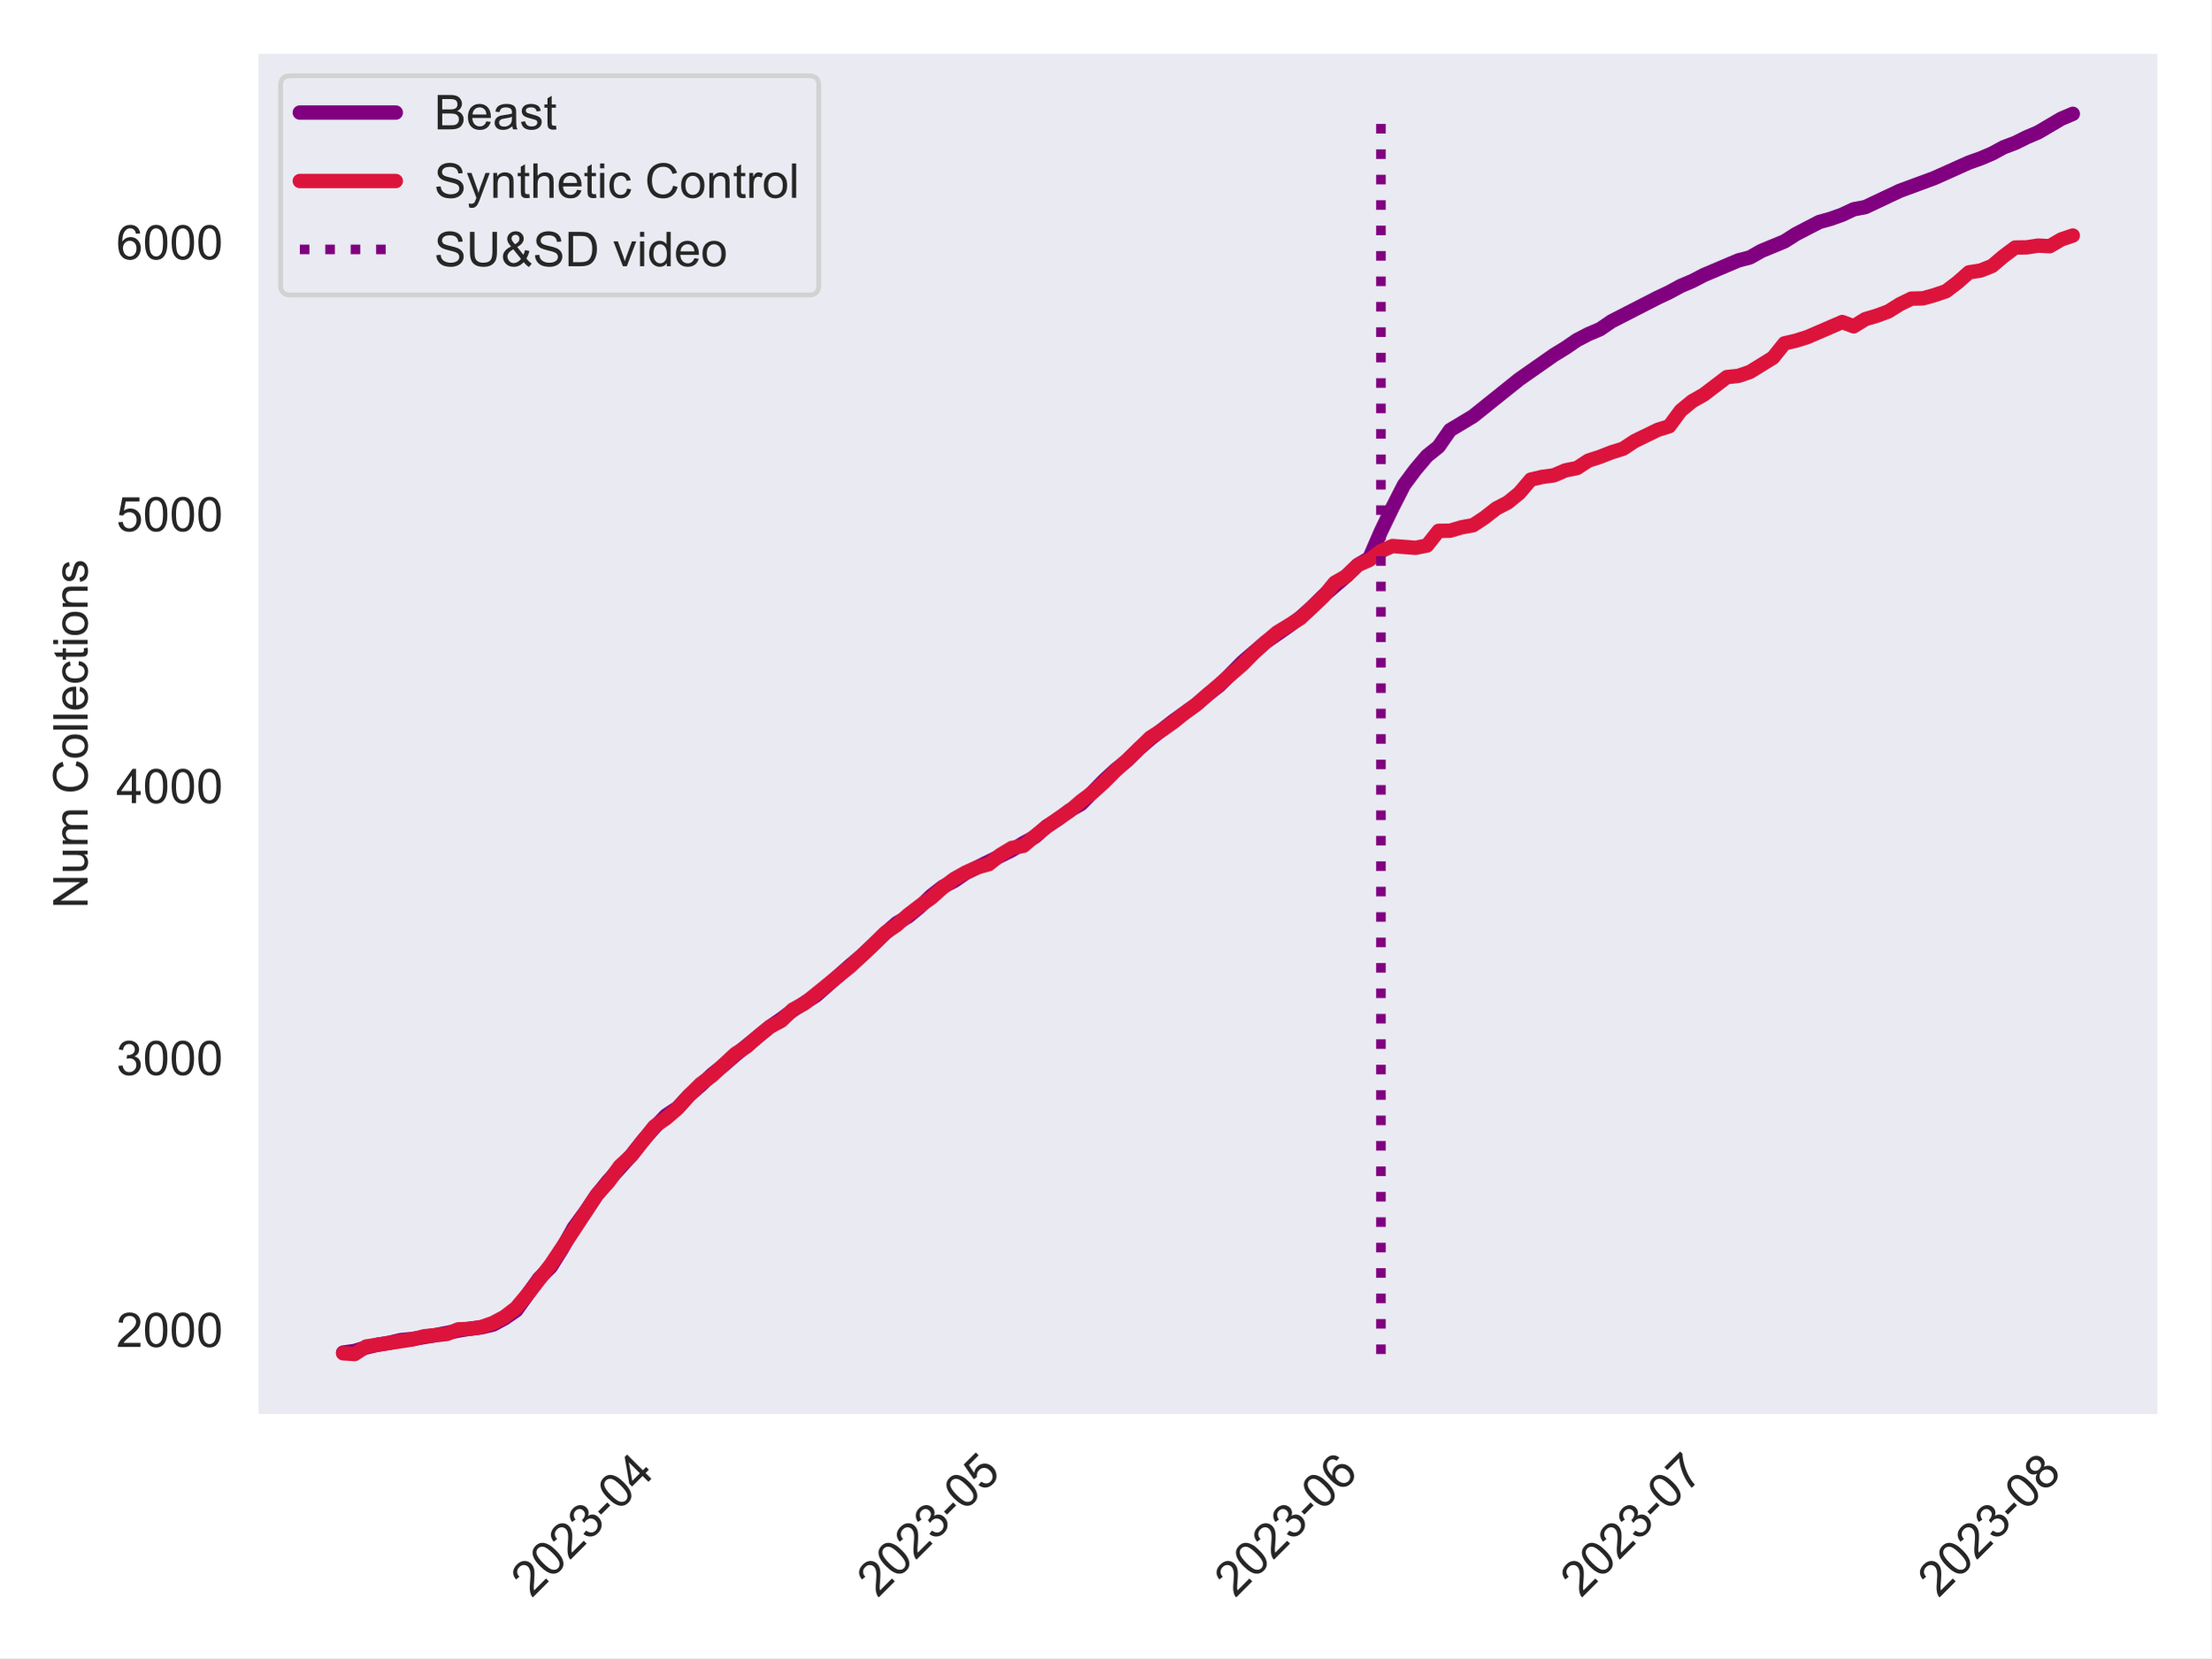
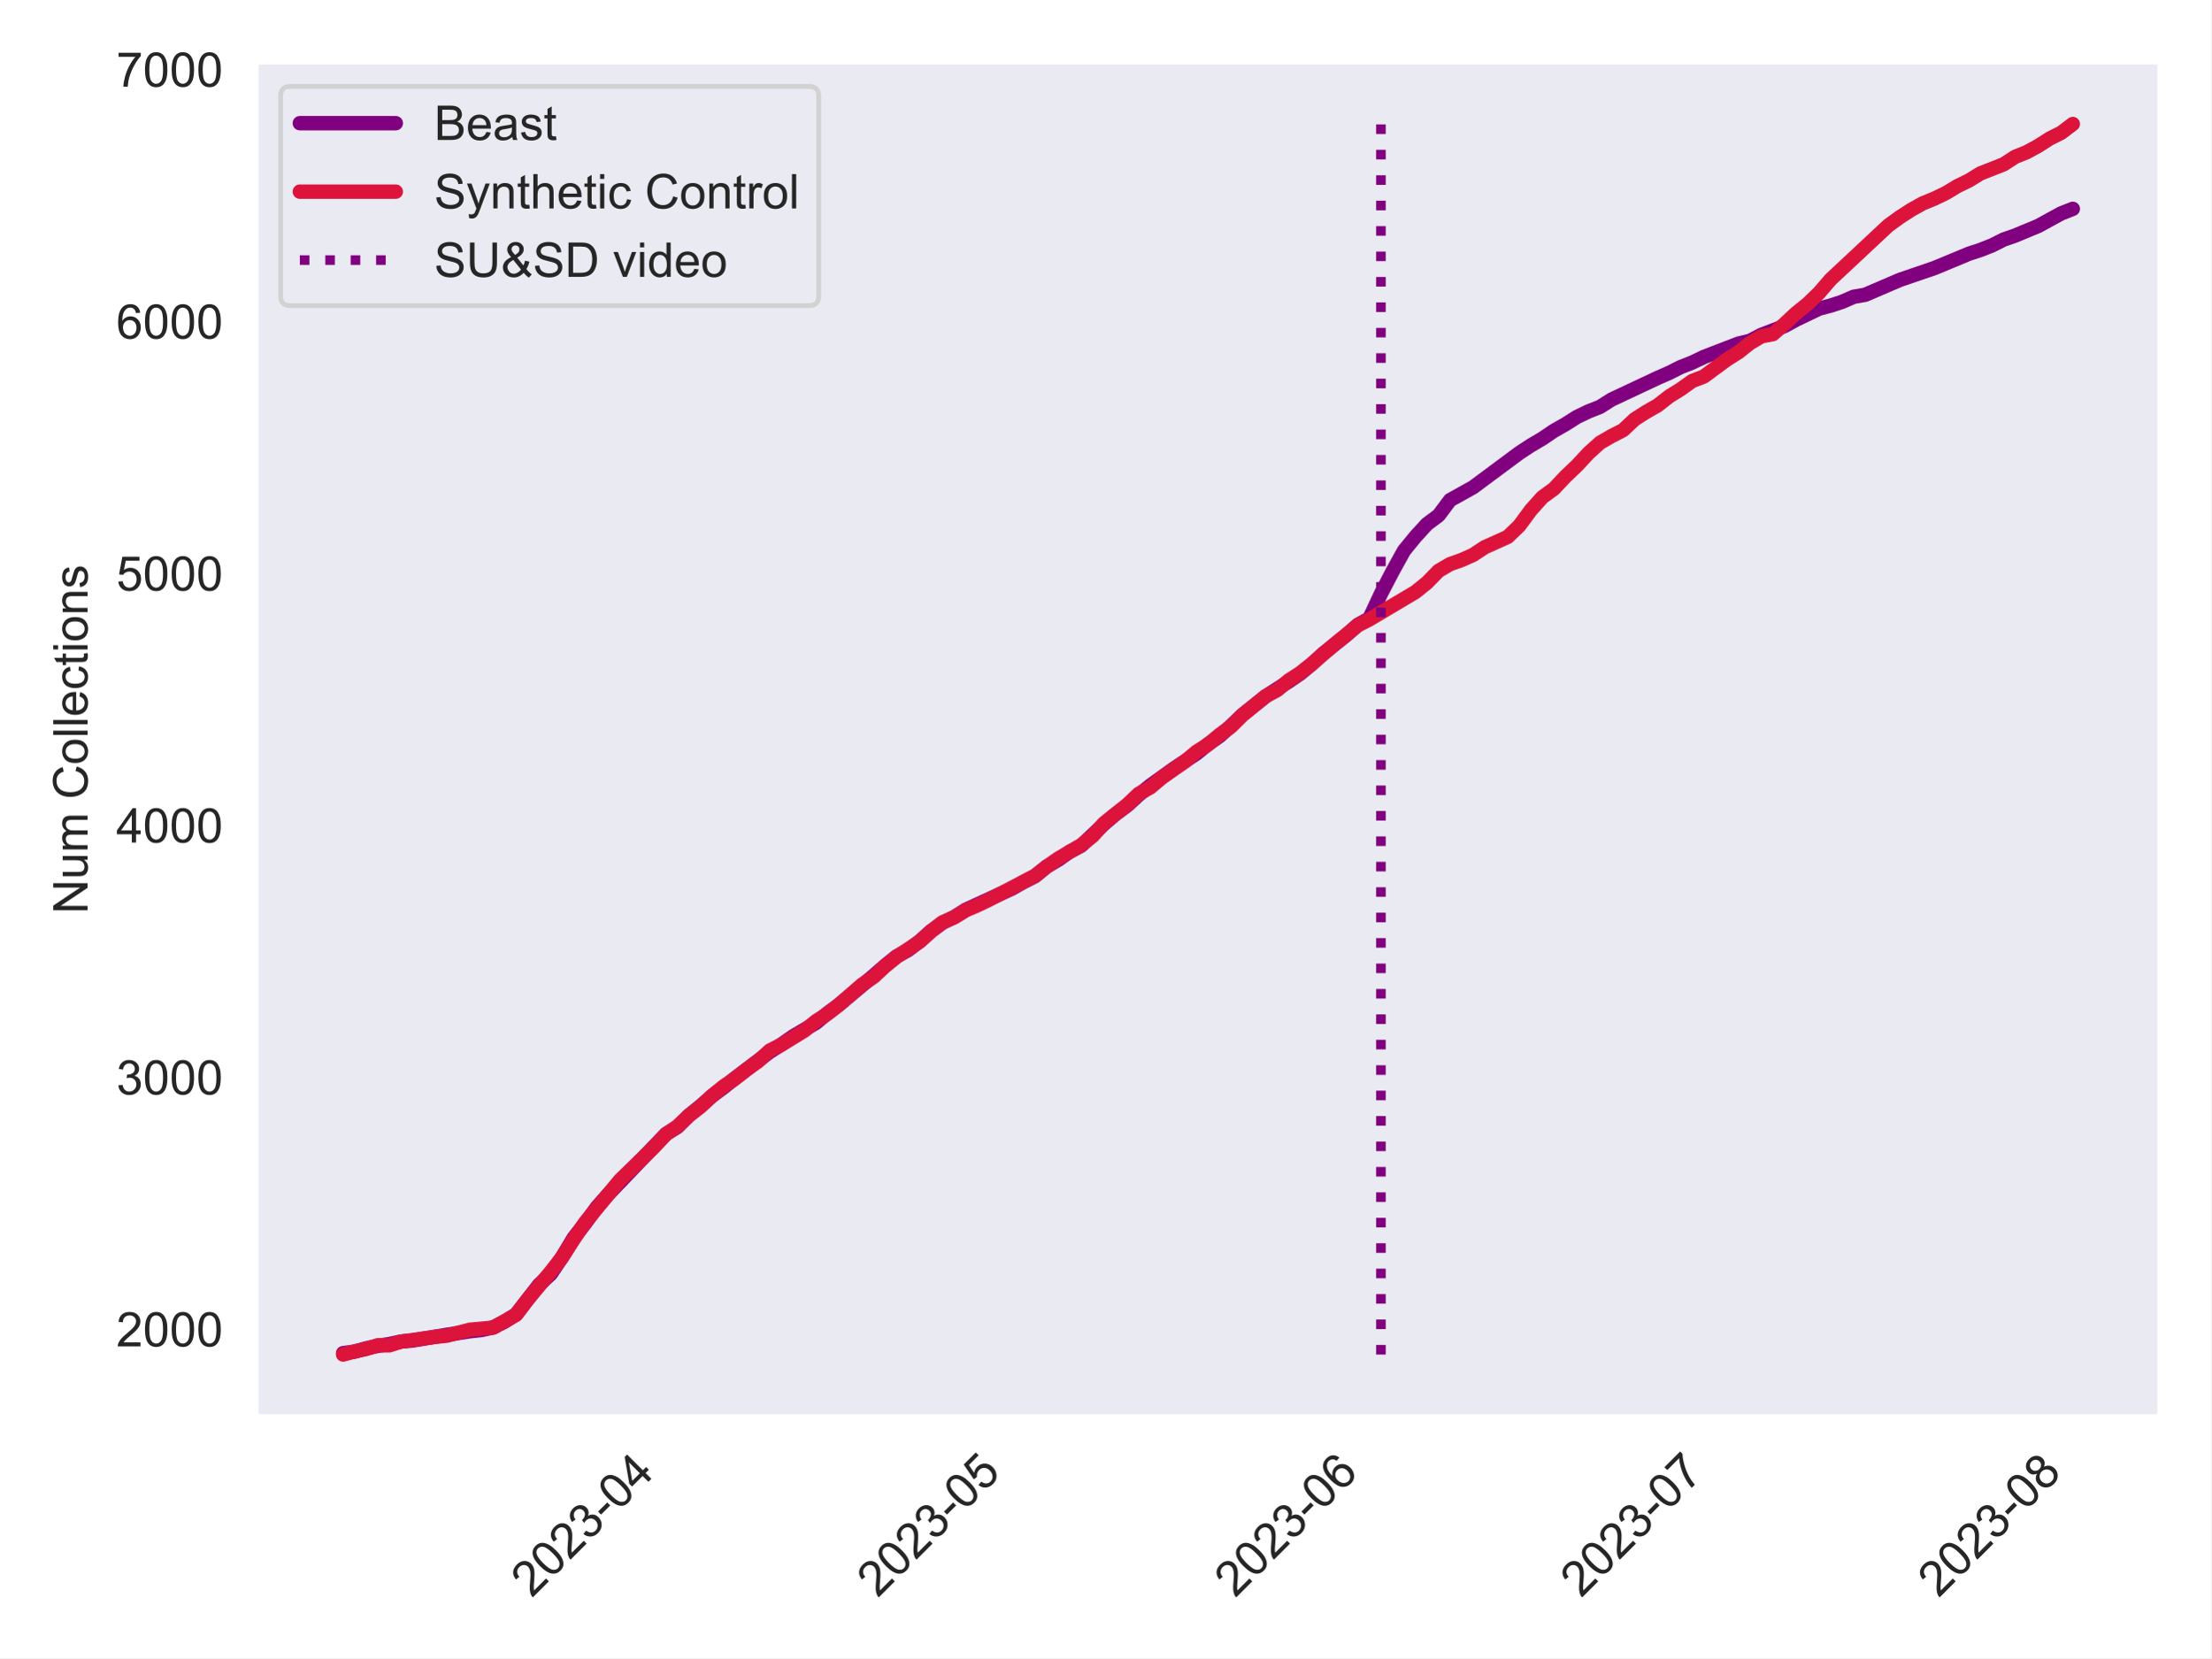
<svg xmlns="http://www.w3.org/2000/svg" xmlns:xlink="http://www.w3.org/1999/xlink" width="460.8pt" height="345.6pt" viewBox="0 0 460.8 345.6" version="1.1">
  <defs>
    <style type="text/css">*{stroke-linejoin: round; stroke-linecap: butt}</style>
  </defs>
  <g id="figure_1">
    <g id="patch_1">
      <path d="M 0 345.6  L 460.8 345.6  L 460.8 0  L 0 0  z " style="fill: #ffffff" />
    </g>
    <g id="axes_1">
      <g id="patch_2">
-         <path d="M 53.48 295.153  L 450 295.153  L 450 10.8  L 53.48 10.8  z " style="fill: #eaeaf2" />
+         <path d="M 53.48 295.153  L 450 295.153  L 450 13.019  L 53.48 13.019  z " style="fill: #eaeaf2" />
      </g>
      <g id="matplotlib.axis_1">
        <g id="xtick_1">
          <g id="text_1">
            <g style="fill: #262626" transform="translate(110.824 333.1617) rotate(-45) scale(0.1 -0.1)">
              <defs>
                <path id="ArialMT-32" d="M 3222 541  L 3222 0  L 194 0  Q 188 203 259 391  Q 375 700 629 1000  Q 884 1300 1366 1694  Q 2113 2306 2375 2664  Q 2638 3022 2638 3341  Q 2638 3675 2398 3904  Q 2159 4134 1775 4134  Q 1369 4134 1125 3890  Q 881 3647 878 3216  L 300 3275  Q 359 3922 746 4261  Q 1134 4600 1788 4600  Q 2447 4600 2831 4234  Q 3216 3869 3216 3328  Q 3216 3053 3103 2787  Q 2991 2522 2730 2228  Q 2469 1934 1863 1422  Q 1356 997 1212 845  Q 1069 694 975 541  L 3222 541  z " transform="scale(0.015625)" />
                <path id="ArialMT-30" d="M 266 2259  Q 266 3072 433 3567  Q 600 4063 929 4331  Q 1259 4600 1759 4600  Q 2128 4600 2406 4451  Q 2684 4303 2865 4023  Q 3047 3744 3150 3342  Q 3253 2941 3253 2259  Q 3253 1453 3087 958  Q 2922 463 2592 192  Q 2263 -78 1759 -78  Q 1097 -78 719 397  Q 266 969 266 2259  z M 844 2259  Q 844 1131 1108 757  Q 1372 384 1759 384  Q 2147 384 2411 759  Q 2675 1134 2675 2259  Q 2675 3391 2411 3762  Q 2147 4134 1753 4134  Q 1366 4134 1134 3806  Q 844 3388 844 2259  z " transform="scale(0.015625)" />
                <path id="ArialMT-33" d="M 269 1209  L 831 1284  Q 928 806 1161 595  Q 1394 384 1728 384  Q 2125 384 2398 659  Q 2672 934 2672 1341  Q 2672 1728 2419 1979  Q 2166 2231 1775 2231  Q 1616 2231 1378 2169  L 1441 2663  Q 1497 2656 1531 2656  Q 1891 2656 2178 2843  Q 2466 3031 2466 3422  Q 2466 3731 2256 3934  Q 2047 4138 1716 4138  Q 1388 4138 1169 3931  Q 950 3725 888 3313  L 325 3413  Q 428 3978 793 4289  Q 1159 4600 1703 4600  Q 2078 4600 2393 4439  Q 2709 4278 2876 4000  Q 3044 3722 3044 3409  Q 3044 3113 2884 2869  Q 2725 2625 2413 2481  Q 2819 2388 3044 2092  Q 3269 1797 3269 1353  Q 3269 753 2831 336  Q 2394 -81 1725 -81  Q 1122 -81 723 278  Q 325 638 269 1209  z " transform="scale(0.015625)" />
                <path id="ArialMT-2d" d="M 203 1375  L 203 1941  L 1931 1941  L 1931 1375  L 203 1375  z " transform="scale(0.015625)" />
                <path id="ArialMT-34" d="M 2069 0  L 2069 1097  L 81 1097  L 81 1613  L 2172 4581  L 2631 4581  L 2631 1613  L 3250 1613  L 3250 1097  L 2631 1097  L 2631 0  L 2069 0  z M 2069 1613  L 2069 3678  L 634 1613  L 2069 1613  z " transform="scale(0.015625)" />
              </defs>
              <use xlink:href="#ArialMT-32" />
              <use xlink:href="#ArialMT-30" x="55.615" />
              <use xlink:href="#ArialMT-32" x="111.23" />
              <use xlink:href="#ArialMT-33" x="166.846" />
              <use xlink:href="#ArialMT-2d" x="222.461" />
              <use xlink:href="#ArialMT-30" x="255.762" />
              <use xlink:href="#ArialMT-34" x="311.377" />
            </g>
          </g>
        </g>
        <g id="xtick_2">
          <g id="text_2">
            <g style="fill: #262626" transform="translate(182.9186 333.1617) rotate(-45) scale(0.1 -0.1)">
              <defs>
                <path id="ArialMT-35" d="M 266 1200  L 856 1250  Q 922 819 1161 601  Q 1400 384 1738 384  Q 2144 384 2425 690  Q 2706 997 2706 1503  Q 2706 1984 2436 2262  Q 2166 2541 1728 2541  Q 1456 2541 1237 2417  Q 1019 2294 894 2097  L 366 2166  L 809 4519  L 3088 4519  L 3088 3981  L 1259 3981  L 1013 2750  Q 1425 3038 1878 3038  Q 2478 3038 2890 2622  Q 3303 2206 3303 1553  Q 3303 931 2941 478  Q 2500 -78 1738 -78  Q 1113 -78 717 272  Q 322 622 266 1200  z " transform="scale(0.015625)" />
              </defs>
              <use xlink:href="#ArialMT-32" />
              <use xlink:href="#ArialMT-30" x="55.615" />
              <use xlink:href="#ArialMT-32" x="111.23" />
              <use xlink:href="#ArialMT-33" x="166.846" />
              <use xlink:href="#ArialMT-2d" x="222.461" />
              <use xlink:href="#ArialMT-30" x="255.762" />
              <use xlink:href="#ArialMT-35" x="311.377" />
            </g>
          </g>
        </g>
        <g id="xtick_3">
          <g id="text_3">
            <g style="fill: #262626" transform="translate(257.4163 333.1617) rotate(-45) scale(0.1 -0.1)">
              <defs>
                <path id="ArialMT-36" d="M 3184 3459  L 2625 3416  Q 2550 3747 2413 3897  Q 2184 4138 1850 4138  Q 1581 4138 1378 3988  Q 1113 3794 959 3422  Q 806 3050 800 2363  Q 1003 2672 1297 2822  Q 1591 2972 1913 2972  Q 2475 2972 2870 2558  Q 3266 2144 3266 1488  Q 3266 1056 3080 686  Q 2894 316 2569 119  Q 2244 -78 1831 -78  Q 1128 -78 684 439  Q 241 956 241 2144  Q 241 3472 731 4075  Q 1159 4600 1884 4600  Q 2425 4600 2770 4297  Q 3116 3994 3184 3459  z M 888 1484  Q 888 1194 1011 928  Q 1134 663 1356 523  Q 1578 384 1822 384  Q 2178 384 2434 671  Q 2691 959 2691 1453  Q 2691 1928 2437 2201  Q 2184 2475 1800 2475  Q 1419 2475 1153 2201  Q 888 1928 888 1484  z " transform="scale(0.015625)" />
              </defs>
              <use xlink:href="#ArialMT-32" />
              <use xlink:href="#ArialMT-30" x="55.615" />
              <use xlink:href="#ArialMT-32" x="111.23" />
              <use xlink:href="#ArialMT-33" x="166.846" />
              <use xlink:href="#ArialMT-2d" x="222.461" />
              <use xlink:href="#ArialMT-30" x="255.762" />
              <use xlink:href="#ArialMT-36" x="311.377" />
            </g>
          </g>
        </g>
        <g id="xtick_4">
          <g id="text_4">
            <g style="fill: #262626" transform="translate(329.5108 333.1617) rotate(-45) scale(0.1 -0.1)">
              <defs>
                <path id="ArialMT-37" d="M 303 3981  L 303 4522  L 3269 4522  L 3269 4084  Q 2831 3619 2401 2847  Q 1972 2075 1738 1259  Q 1569 684 1522 0  L 944 0  Q 953 541 1156 1306  Q 1359 2072 1739 2783  Q 2119 3494 2547 3981  L 303 3981  z " transform="scale(0.015625)" />
              </defs>
              <use xlink:href="#ArialMT-32" />
              <use xlink:href="#ArialMT-30" x="55.615" />
              <use xlink:href="#ArialMT-32" x="111.23" />
              <use xlink:href="#ArialMT-33" x="166.846" />
              <use xlink:href="#ArialMT-2d" x="222.461" />
              <use xlink:href="#ArialMT-30" x="255.762" />
              <use xlink:href="#ArialMT-37" x="311.377" />
            </g>
          </g>
        </g>
        <g id="xtick_5">
          <g id="text_5">
            <g style="fill: #262626" transform="translate(404.0085 333.1617) rotate(-45) scale(0.1 -0.1)">
              <defs>
                <path id="ArialMT-38" d="M 1131 2484  Q 781 2613 612 2850  Q 444 3088 444 3419  Q 444 3919 803 4259  Q 1163 4600 1759 4600  Q 2359 4600 2725 4251  Q 3091 3903 3091 3403  Q 3091 3084 2923 2848  Q 2756 2613 2416 2484  Q 2838 2347 3058 2040  Q 3278 1734 3278 1309  Q 3278 722 2862 322  Q 2447 -78 1769 -78  Q 1091 -78 675 323  Q 259 725 259 1325  Q 259 1772 486 2073  Q 713 2375 1131 2484  z M 1019 3438  Q 1019 3113 1228 2906  Q 1438 2700 1772 2700  Q 2097 2700 2305 2904  Q 2513 3109 2513 3406  Q 2513 3716 2298 3927  Q 2084 4138 1766 4138  Q 1444 4138 1231 3931  Q 1019 3725 1019 3438  z M 838 1322  Q 838 1081 952 856  Q 1066 631 1291 507  Q 1516 384 1775 384  Q 2178 384 2440 643  Q 2703 903 2703 1303  Q 2703 1709 2433 1975  Q 2163 2241 1756 2241  Q 1359 2241 1098 1978  Q 838 1716 838 1322  z " transform="scale(0.015625)" />
              </defs>
              <use xlink:href="#ArialMT-32" />
              <use xlink:href="#ArialMT-30" x="55.615" />
              <use xlink:href="#ArialMT-32" x="111.23" />
              <use xlink:href="#ArialMT-33" x="166.846" />
              <use xlink:href="#ArialMT-2d" x="222.461" />
              <use xlink:href="#ArialMT-30" x="255.762" />
              <use xlink:href="#ArialMT-38" x="311.377" />
            </g>
          </g>
        </g>
      </g>
      <g id="matplotlib.axis_2">
        <g id="ytick_1">
          <g id="text_6">
-             <g style="fill: #262626" transform="translate(24.23625 280.7458) scale(0.1 -0.1)">
+             <g style="fill: #262626" transform="translate(24.23625 280.6348) scale(0.1 -0.1)">
              <use xlink:href="#ArialMT-32" />
              <use xlink:href="#ArialMT-30" x="55.615" />
              <use xlink:href="#ArialMT-30" x="111.23" />
              <use xlink:href="#ArialMT-30" x="166.846" />
            </g>
          </g>
        </g>
        <g id="ytick_2">
          <g id="text_7">
-             <g style="fill: #262626" transform="translate(24.23625 224.0728) scale(0.1 -0.1)">
+             <g style="fill: #262626" transform="translate(24.23625 228.1202) scale(0.1 -0.1)">
              <use xlink:href="#ArialMT-33" />
              <use xlink:href="#ArialMT-30" x="55.615" />
              <use xlink:href="#ArialMT-30" x="111.23" />
              <use xlink:href="#ArialMT-30" x="166.846" />
            </g>
          </g>
        </g>
        <g id="ytick_3">
          <g id="text_8">
-             <g style="fill: #262626" transform="translate(24.23625 167.3997) scale(0.1 -0.1)">
+             <g style="fill: #262626" transform="translate(24.23625 175.6057) scale(0.1 -0.1)">
              <use xlink:href="#ArialMT-34" />
              <use xlink:href="#ArialMT-30" x="55.615" />
              <use xlink:href="#ArialMT-30" x="111.23" />
              <use xlink:href="#ArialMT-30" x="166.846" />
            </g>
          </g>
        </g>
        <g id="ytick_4">
          <g id="text_9">
-             <g style="fill: #262626" transform="translate(24.23625 110.7267) scale(0.1 -0.1)">
+             <g style="fill: #262626" transform="translate(24.23625 123.0911) scale(0.1 -0.1)">
              <use xlink:href="#ArialMT-35" />
              <use xlink:href="#ArialMT-30" x="55.615" />
              <use xlink:href="#ArialMT-30" x="111.23" />
              <use xlink:href="#ArialMT-30" x="166.846" />
            </g>
          </g>
        </g>
        <g id="ytick_5">
          <g id="text_10">
-             <g style="fill: #262626" transform="translate(24.23625 54.0537) scale(0.1 -0.1)">
+             <g style="fill: #262626" transform="translate(24.23625 70.57661) scale(0.1 -0.1)">
              <use xlink:href="#ArialMT-36" />
              <use xlink:href="#ArialMT-30" x="55.615" />
              <use xlink:href="#ArialMT-30" x="111.23" />
              <use xlink:href="#ArialMT-30" x="166.846" />
            </g>
          </g>
        </g>
-         <g id="text_11">
-           <g style="fill: #262626" transform="translate(18.24875 189.3764) rotate(-90) scale(0.1 -0.1)">
+         <g id="ytick_6">
+           <g id="text_11">
+             <g style="fill: #262626" transform="translate(24.23625 18.06208) scale(0.1 -0.1)">
+               <use xlink:href="#ArialMT-37" />
+               <use xlink:href="#ArialMT-30" x="55.615" />
+               <use xlink:href="#ArialMT-30" x="111.23" />
+               <use xlink:href="#ArialMT-30" x="166.846" />
+             </g>
+           </g>
+         </g>
+         <g id="text_12">
+           <g style="fill: #262626" transform="translate(18.24875 190.4858) rotate(-90) scale(0.1 -0.1)">
            <defs>
              <path id="ArialMT-4e" d="M 488 0  L 488 4581  L 1109 4581  L 3516 984  L 3516 4581  L 4097 4581  L 4097 0  L 3475 0  L 1069 3600  L 1069 0  L 488 0  z " transform="scale(0.015625)" />
              <path id="ArialMT-75" d="M 2597 0  L 2597 488  Q 2209 -75 1544 -75  Q 1250 -75 995 37  Q 741 150 617 320  Q 494 491 444 738  Q 409 903 409 1263  L 409 3319  L 972 3319  L 972 1478  Q 972 1038 1006 884  Q 1059 663 1231 536  Q 1403 409 1656 409  Q 1909 409 2131 539  Q 2353 669 2445 892  Q 2538 1116 2538 1541  L 2538 3319  L 3100 3319  L 3100 0  L 2597 0  z " transform="scale(0.015625)" />
              <path id="ArialMT-6d" d="M 422 0  L 422 3319  L 925 3319  L 925 2853  Q 1081 3097 1340 3245  Q 1600 3394 1931 3394  Q 2300 3394 2536 3241  Q 2772 3088 2869 2813  Q 3263 3394 3894 3394  Q 4388 3394 4653 3120  Q 4919 2847 4919 2278  L 4919 0  L 4359 0  L 4359 2091  Q 4359 2428 4304 2576  Q 4250 2725 4106 2815  Q 3963 2906 3769 2906  Q 3419 2906 3187 2673  Q 2956 2441 2956 1928  L 2956 0  L 2394 0  L 2394 2156  Q 2394 2531 2256 2718  Q 2119 2906 1806 2906  Q 1569 2906 1367 2781  Q 1166 2656 1075 2415  Q 984 2175 984 1722  L 984 0  L 422 0  z " transform="scale(0.015625)" />
              <path id="ArialMT-20" transform="scale(0.015625)" />
              <path id="ArialMT-43" d="M 3763 1606  L 4369 1453  Q 4178 706 3683 314  Q 3188 -78 2472 -78  Q 1731 -78 1267 223  Q 803 525 561 1097  Q 319 1669 319 2325  Q 319 3041 592 3573  Q 866 4106 1370 4382  Q 1875 4659 2481 4659  Q 3169 4659 3637 4309  Q 4106 3959 4291 3325  L 3694 3184  Q 3534 3684 3231 3912  Q 2928 4141 2469 4141  Q 1941 4141 1586 3887  Q 1231 3634 1087 3207  Q 944 2781 944 2328  Q 944 1744 1114 1308  Q 1284 872 1643 656  Q 2003 441 2422 441  Q 2931 441 3284 734  Q 3638 1028 3763 1606  z " transform="scale(0.015625)" />
              <path id="ArialMT-6f" d="M 213 1659  Q 213 2581 725 3025  Q 1153 3394 1769 3394  Q 2453 3394 2887 2945  Q 3322 2497 3322 1706  Q 3322 1066 3130 698  Q 2938 331 2570 128  Q 2203 -75 1769 -75  Q 1072 -75 642 372  Q 213 819 213 1659  z M 791 1659  Q 791 1022 1069 705  Q 1347 388 1769 388  Q 2188 388 2466 706  Q 2744 1025 2744 1678  Q 2744 2294 2464 2611  Q 2184 2928 1769 2928  Q 1347 2928 1069 2612  Q 791 2297 791 1659  z " transform="scale(0.015625)" />
              <path id="ArialMT-6c" d="M 409 0  L 409 4581  L 972 4581  L 972 0  L 409 0  z " transform="scale(0.015625)" />
              <path id="ArialMT-65" d="M 2694 1069  L 3275 997  Q 3138 488 2766 206  Q 2394 -75 1816 -75  Q 1088 -75 661 373  Q 234 822 234 1631  Q 234 2469 665 2931  Q 1097 3394 1784 3394  Q 2450 3394 2872 2941  Q 3294 2488 3294 1666  Q 3294 1616 3291 1516  L 816 1516  Q 847 969 1125 678  Q 1403 388 1819 388  Q 2128 388 2347 550  Q 2566 713 2694 1069  z M 847 1978  L 2700 1978  Q 2663 2397 2488 2606  Q 2219 2931 1791 2931  Q 1403 2931 1139 2672  Q 875 2413 847 1978  z " transform="scale(0.015625)" />
              <path id="ArialMT-63" d="M 2588 1216  L 3141 1144  Q 3050 572 2676 248  Q 2303 -75 1759 -75  Q 1078 -75 664 370  Q 250 816 250 1647  Q 250 2184 428 2587  Q 606 2991 970 3192  Q 1334 3394 1763 3394  Q 2303 3394 2647 3120  Q 2991 2847 3088 2344  L 2541 2259  Q 2463 2594 2264 2762  Q 2066 2931 1784 2931  Q 1359 2931 1093 2626  Q 828 2322 828 1663  Q 828 994 1084 691  Q 1341 388 1753 388  Q 2084 388 2306 591  Q 2528 794 2588 1216  z " transform="scale(0.015625)" />
              <path id="ArialMT-74" d="M 1650 503  L 1731 6  Q 1494 -44 1306 -44  Q 1000 -44 831 53  Q 663 150 594 308  Q 525 466 525 972  L 525 2881  L 113 2881  L 113 3319  L 525 3319  L 525 4141  L 1084 4478  L 1084 3319  L 1650 3319  L 1650 2881  L 1084 2881  L 1084 941  Q 1084 700 1114 631  Q 1144 563 1211 522  Q 1278 481 1403 481  Q 1497 481 1650 503  z " transform="scale(0.015625)" />
              <path id="ArialMT-69" d="M 425 3934  L 425 4581  L 988 4581  L 988 3934  L 425 3934  z M 425 0  L 425 3319  L 988 3319  L 988 0  L 425 0  z " transform="scale(0.015625)" />
              <path id="ArialMT-6e" d="M 422 0  L 422 3319  L 928 3319  L 928 2847  Q 1294 3394 1984 3394  Q 2284 3394 2536 3286  Q 2788 3178 2913 3003  Q 3038 2828 3088 2588  Q 3119 2431 3119 2041  L 3119 0  L 2556 0  L 2556 2019  Q 2556 2363 2490 2533  Q 2425 2703 2258 2804  Q 2091 2906 1866 2906  Q 1506 2906 1245 2678  Q 984 2450 984 1813  L 984 0  L 422 0  z " transform="scale(0.015625)" />
              <path id="ArialMT-73" d="M 197 991  L 753 1078  Q 800 744 1014 566  Q 1228 388 1613 388  Q 2000 388 2187 545  Q 2375 703 2375 916  Q 2375 1106 2209 1216  Q 2094 1291 1634 1406  Q 1016 1563 777 1677  Q 538 1791 414 1992  Q 291 2194 291 2438  Q 291 2659 392 2848  Q 494 3038 669 3163  Q 800 3259 1026 3326  Q 1253 3394 1513 3394  Q 1903 3394 2198 3281  Q 2494 3169 2634 2976  Q 2775 2784 2828 2463  L 2278 2388  Q 2241 2644 2061 2787  Q 1881 2931 1553 2931  Q 1166 2931 1000 2803  Q 834 2675 834 2503  Q 834 2394 903 2306  Q 972 2216 1119 2156  Q 1203 2125 1616 2013  Q 2213 1853 2448 1751  Q 2684 1650 2818 1456  Q 2953 1263 2953 975  Q 2953 694 2789 445  Q 2625 197 2315 61  Q 2006 -75 1616 -75  Q 969 -75 630 194  Q 291 463 197 991  z " transform="scale(0.015625)" />
            </defs>
            <use xlink:href="#ArialMT-4e" />
            <use xlink:href="#ArialMT-75" x="72.217" />
            <use xlink:href="#ArialMT-6d" x="127.832" />
            <use xlink:href="#ArialMT-20" x="211.133" />
            <use xlink:href="#ArialMT-43" x="238.916" />
            <use xlink:href="#ArialMT-6f" x="311.133" />
            <use xlink:href="#ArialMT-6c" x="366.748" />
            <use xlink:href="#ArialMT-6c" x="388.965" />
            <use xlink:href="#ArialMT-65" x="411.182" />
            <use xlink:href="#ArialMT-63" x="466.797" />
            <use xlink:href="#ArialMT-74" x="516.797" />
            <use xlink:href="#ArialMT-69" x="544.58" />
            <use xlink:href="#ArialMT-6f" x="566.797" />
            <use xlink:href="#ArialMT-6e" x="622.412" />
            <use xlink:href="#ArialMT-73" x="678.027" />
          </g>
        </g>
      </g>
      <g id="PolyCollection_1" />
      <g id="PolyCollection_2" />
      <g id="line2d_1">
-         <path d="M 71.504 281.927  L 73.907 281.587  L 76.31 280.851  L 78.713 280.284  L 81.116 279.887  L 83.519 279.32  L 85.923 279.094  L 90.729 278.3  L 95.535 277.337  L 97.938 276.94  L 100.341 276.657  L 102.745 276.09  L 105.148 274.787  L 107.551 273.143  L 112.357 266.456  L 114.76 264.075  L 117.164 260.222  L 119.567 255.915  L 121.97 252.627  L 124.373 249.057  L 126.776 246.11  L 131.582 240.783  L 133.986 237.722  L 136.389 235.002  L 138.792 232.509  L 141.195 230.922  L 143.598 228.315  L 146.001 226.218  L 148.404 223.951  L 150.808 222.024  L 153.211 219.927  L 160.42 214.033  L 162.823 212.39  L 165.227 210.576  L 170.033 207.516  L 177.242 201.168  L 179.645 199.128  L 184.452 194.538  L 186.855 192.441  L 189.258 191.024  L 191.661 189.04  L 194.064 186.717  L 196.468 184.847  L 198.871 183.6  L 201.274 181.956  L 210.886 177.196  L 213.29 175.722  L 215.693 174.419  L 218.096 172.265  L 220.499 170.735  L 222.902 168.921  L 225.305 167.561  L 230.112 162.631  L 232.515 160.42  L 234.918 158.494  L 237.321 156.113  L 239.724 154.016  L 244.531 150.276  L 249.337 146.819  L 251.74 144.722  L 254.143 142.852  L 258.949 137.978  L 263.756 133.841  L 268.562 130.497  L 270.965 128.74  L 273.368 126.587  L 275.772 124.206  L 280.578 120.069  L 282.981 117.746  L 285.384 116.329  L 287.787 110.775  L 290.19 105.788  L 292.594 101.084  L 294.997 97.853  L 297.4 95.02  L 299.803 93.093  L 302.206 89.636  L 307.012 86.746  L 316.625 79.038  L 323.835 73.994  L 326.238 72.521  L 328.641 70.877  L 331.044 69.63  L 333.447 68.61  L 335.85 66.967  L 345.463 62.036  L 347.866 60.903  L 350.269 59.599  L 352.672 58.579  L 355.076 57.332  L 362.285 54.272  L 364.688 53.648  L 367.091 52.288  L 371.898 50.305  L 374.301 48.775  L 379.107 46.281  L 381.51 45.601  L 383.913 44.751  L 386.316 43.617  L 388.72 43.164  L 393.526 40.897  L 395.929 39.764  L 403.139 37.1  L 410.348 33.87  L 412.751 33.02  L 415.154 31.999  L 417.557 30.696  L 419.961 29.789  L 422.364 28.599  L 424.767 27.579  L 429.573 24.745  L 431.976 23.725  L 431.976 23.725  " clip-path="url(#p4e06c022e2)" style="fill: none; stroke: #800080; stroke-width: 3; stroke-linecap: round" />
+         <path d="M 71.504 282.045  L 73.907 281.73  L 76.31 281.047  L 78.713 280.522  L 81.116 280.154  L 83.519 279.629  L 85.923 279.419  L 93.132 278.211  L 97.938 277.476  L 100.341 277.213  L 102.745 276.688  L 105.148 275.48  L 107.551 273.957  L 112.357 267.761  L 114.76 265.555  L 117.164 261.984  L 119.567 257.993  L 121.97 254.947  L 124.373 251.639  L 126.776 248.908  L 138.792 236.357  L 141.195 234.887  L 143.598 232.471  L 146.001 230.528  L 148.404 228.427  L 150.808 226.642  L 153.211 224.699  L 160.42 219.237  L 162.823 217.714  L 165.227 216.034  L 170.033 213.198  L 172.436 211.203  L 174.839 209.417  L 182.049 203.378  L 184.452 201.277  L 186.855 199.334  L 189.258 198.021  L 191.661 196.183  L 194.064 194.03  L 196.468 192.297  L 198.871 191.142  L 201.274 189.619  L 210.886 185.208  L 213.29 183.843  L 215.693 182.635  L 218.096 180.639  L 220.499 179.221  L 222.902 177.541  L 225.305 176.28  L 230.112 171.712  L 232.515 169.664  L 234.918 167.878  L 237.321 165.673  L 239.724 163.729  L 244.531 160.264  L 249.337 157.06  L 251.74 155.117  L 254.143 153.437  L 256.546 151.284  L 258.949 148.973  L 263.756 145.139  L 268.562 142.041  L 270.965 140.413  L 273.368 138.417  L 275.772 136.212  L 280.578 132.378  L 282.981 130.225  L 285.384 128.912  L 287.787 123.766  L 290.19 119.145  L 292.594 114.786  L 294.997 111.845  L 297.4 109.219  L 299.803 107.434  L 302.206 104.231  L 307.012 101.552  L 316.625 94.41  L 319.028 92.835  L 321.431 91.417  L 323.835 89.789  L 326.238 88.424  L 328.641 86.901  L 331.044 85.745  L 333.447 84.8  L 335.85 83.277  L 345.463 78.761  L 347.866 77.711  L 350.269 76.503  L 352.672 75.558  L 355.076 74.402  L 362.285 71.619  L 364.688 71.041  L 367.091 69.781  L 371.898 67.943  L 374.301 66.63  L 379.107 64.319  L 381.51 63.689  L 383.913 62.902  L 386.316 61.851  L 388.72 61.431  L 395.929 58.333  L 403.139 55.865  L 410.348 52.871  L 412.751 52.084  L 415.154 51.138  L 417.557 49.93  L 419.961 49.09  L 424.767 47.095  L 429.573 44.469  L 431.976 43.524  L 431.976 43.524  " clip-path="url(#pdc3d92e77e)" style="fill: none; stroke: #800080; stroke-width: 3; stroke-linecap: round" />
      </g>
      <g id="line2d_2">
-         <path d="M 71.504 282.068  L 73.907 282.228  L 76.31 280.656  L 85.923 279.192  L 88.326 278.538  L 93.132 278.044  L 95.535 277.071  L 97.938 276.988  L 100.341 276.593  L 102.745 275.751  L 105.148 274.466  L 107.551 272.619  L 109.954 269.764  L 114.76 263.612  L 119.567 256.403  L 124.373 249.048  L 126.776 246.397  L 129.179 243.053  L 131.582 240.856  L 136.389 234.753  L 138.792 233.108  L 141.195 231.034  L 143.598 228.341  L 146.001 225.942  L 148.404 224.186  L 153.211 219.684  L 155.614 218.137  L 158.017 215.993  L 160.42 214.035  L 162.823 212.766  L 165.227 210.418  L 167.63 209.167  L 177.242 201.399  L 182.049 196.881  L 184.452 194.447  L 186.855 192.828  L 189.258 190.681  L 191.661 188.84  L 194.064 187.155  L 196.468 185.003  L 198.871 183.188  L 201.274 181.842  L 203.677 180.788  L 206.08 180.116  L 208.483 178.185  L 210.886 176.731  L 213.29 176.298  L 215.693 174.245  L 218.096 172.36  L 220.499 170.635  L 222.902 169.05  L 225.305 166.964  L 227.708 165.179  L 230.112 163.013  L 232.515 160.589  L 234.918 158.412  L 239.724 153.727  L 242.127 152.206  L 244.531 150.52  L 246.934 148.571  L 249.337 146.82  L 258.949 138.484  L 261.353 136.049  L 263.756 133.844  L 266.159 131.816  L 270.965 128.881  L 275.772 124.356  L 278.175 121.446  L 280.578 120.074  L 282.981 117.769  L 285.384 116.711  L 287.787 114.865  L 290.19 113.807  L 294.997 114.18  L 297.4 113.694  L 299.803 110.647  L 302.206 110.611  L 304.609 109.899  L 307.012 109.461  L 309.416 107.869  L 311.819 105.982  L 314.222 104.733  L 316.625 102.782  L 319.028 99.956  L 321.431 99.392  L 323.835 99.072  L 326.238 98.033  L 328.641 97.557  L 331.044 95.992  L 333.447 95.216  L 335.85 94.273  L 338.253 93.524  L 340.657 91.94  L 345.463 89.597  L 347.866 88.839  L 350.269 85.59  L 352.672 83.611  L 355.076 82.247  L 359.882 78.593  L 362.285 78.338  L 364.688 77.522  L 369.494 74.553  L 371.898 71.557  L 374.301 70.999  L 376.704 70.238  L 383.913 67.119  L 386.316 68.015  L 388.72 66.52  L 391.123 65.808  L 393.526 64.914  L 395.929 63.417  L 398.332 62.24  L 400.735 62.186  L 403.139 61.51  L 405.542 60.7  L 407.945 58.881  L 410.348 56.765  L 412.751 56.386  L 415.154 55.427  L 417.557 53.393  L 419.961 51.592  L 422.364 51.553  L 424.767 51.188  L 427.17 51.313  L 429.573 49.905  L 431.976 49.089  L 431.976 49.089  " clip-path="url(#p4e06c022e2)" style="fill: none; stroke: #dc143c; stroke-width: 3; stroke-linecap: round" />
+         <path d="M 71.504 282.329  L 73.907 281.675  L 76.31 281.17  L 78.713 280.4  L 81.116 280.416  L 83.519 279.653  L 90.729 278.64  L 93.132 278.401  L 97.938 277.158  L 102.745 276.73  L 107.551 274.043  L 109.954 270.859  L 114.76 265.11  L 117.164 262.036  L 119.567 258.282  L 121.97 254.761  L 129.179 246.006  L 136.389 238.992  L 138.792 236.404  L 141.195 234.752  L 143.598 232.502  L 146.001 230.657  L 148.404 228.374  L 150.808 226.43  L 153.211 224.804  L 155.614 222.91  L 158.017 221.189  L 160.42 218.961  L 162.823 217.767  L 167.63 214.82  L 170.033 212.858  L 172.436 211.312  L 174.839 209.44  L 179.645 205.24  L 182.049 203.625  L 184.452 201.387  L 186.855 199.436  L 191.661 196.262  L 194.064 194.091  L 196.468 192.219  L 198.871 191.204  L 201.274 189.724  L 203.677 188.704  L 206.08 187.544  L 210.886 185.054  L 215.693 182.521  L 218.096 180.677  L 220.499 178.973  L 225.305 176.161  L 227.708 174.255  L 230.112 171.563  L 234.918 167.73  L 237.321 165.446  L 239.724 164.121  L 242.127 162.091  L 246.934 158.713  L 249.337 156.694  L 251.74 155.191  L 254.143 153.172  L 256.546 151.439  L 258.949 149.042  L 263.756 145.11  L 266.159 143.836  L 268.562 141.83  L 270.965 140.277  L 273.368 138.392  L 278.175 134.239  L 282.981 130.333  L 285.384 129.098  L 294.997 123.382  L 297.4 121.442  L 299.803 118.974  L 302.206 117.572  L 304.609 116.72  L 307.012 115.649  L 309.416 114.061  L 314.222 111.897  L 316.625 109.582  L 319.028 106.323  L 321.431 103.636  L 323.835 101.885  L 326.238 99.335  L 328.641 97.043  L 331.044 94.458  L 333.447 92.279  L 335.85 90.885  L 338.253 89.656  L 340.657 87.396  L 343.06 85.862  L 345.463 84.492  L 347.866 82.612  L 350.269 81.119  L 352.672 79.406  L 355.076 78.479  L 359.882 74.938  L 362.285 73.424  L 364.688 71.521  L 367.091 70.09  L 369.494 69.628  L 371.898 67.527  L 374.301 65.279  L 376.704 63.343  L 379.107 61.03  L 381.51 58.234  L 393.526 47.007  L 395.929 45.263  L 398.332 43.711  L 400.735 42.372  L 403.139 41.392  L 405.542 40.231  L 407.945 38.784  L 410.348 37.608  L 412.751 36.134  L 417.557 34.247  L 419.961 32.686  L 422.364 31.719  L 424.767 30.41  L 427.17 28.872  L 429.573 27.663  L 431.976 25.843  L 431.976 25.843  " clip-path="url(#pdc3d92e77e)" style="fill: none; stroke: #dc143c; stroke-width: 3; stroke-linecap: round" />
      </g>
      <g id="LineCollection_1">
-         <path d="M 287.787 282.228  L 287.787 23.725  " clip-path="url(#p4e06c022e2)" style="fill: none; stroke-dasharray: 2,3.3; stroke-dashoffset: 0; stroke: #800080; stroke-width: 2" />
+         <path d="M 287.787 282.329  L 287.787 25.843  " clip-path="url(#pdc3d92e77e)" style="fill: none; stroke-dasharray: 2,3.3; stroke-dashoffset: 0; stroke: #800080; stroke-width: 2" />
      </g>
      <g id="patch_3">
-         <path d="M 53.48 295.153  L 53.48 10.8  " style="fill: none; stroke: #ffffff; stroke-width: 0.8; stroke-linejoin: miter; stroke-linecap: square" />
+         <path d="M 53.48 295.153  L 53.48 13.019  " style="fill: none; stroke: #ffffff; stroke-width: 0.8; stroke-linejoin: miter; stroke-linecap: square" />
      </g>
      <g id="patch_4">
-         <path d="M 450 295.153  L 450 10.8  " style="fill: none; stroke: #ffffff; stroke-width: 0.8; stroke-linejoin: miter; stroke-linecap: square" />
+         <path d="M 450 295.153  L 450 13.019  " style="fill: none; stroke: #ffffff; stroke-width: 0.8; stroke-linejoin: miter; stroke-linecap: square" />
      </g>
      <g id="patch_5">
        <path d="M 53.48 295.153  L 450 295.153  " style="fill: none; stroke: #ffffff; stroke-width: 0.8; stroke-linejoin: miter; stroke-linecap: square" />
      </g>
      <g id="patch_6">
-         <path d="M 53.48 10.8  L 450 10.8  " style="fill: none; stroke: #ffffff; stroke-width: 0.8; stroke-linejoin: miter; stroke-linecap: square" />
+         <path d="M 53.48 13.019  L 450 13.019  " style="fill: none; stroke: #ffffff; stroke-width: 0.8; stroke-linejoin: miter; stroke-linecap: square" />
      </g>
      <g id="legend_1">
        <g id="patch_7">
-           <path d="M 60.48 61.475  L 168.624 61.475  Q 170.624 61.475 170.624 59.475  L 170.624 17.8  Q 170.624 15.8 168.624 15.8  L 60.48 15.8  Q 58.48 15.8 58.48 17.8  L 58.48 59.475  Q 58.48 61.475 60.48 61.475  z " style="fill: #eaeaf2; opacity: 0.8; stroke: #cccccc; stroke-linejoin: miter" />
+           <path d="M 60.48 63.694  L 168.624 63.694  Q 170.624 63.694 170.624 61.694  L 170.624 20.019  Q 170.624 18.019 168.624 18.019  L 60.48 18.019  Q 58.48 18.019 58.48 20.019  L 58.48 61.694  Q 58.48 63.694 60.48 63.694  z " style="fill: #eaeaf2; opacity: 0.8; stroke: #cccccc; stroke-linejoin: miter" />
        </g>
        <g id="line2d_3">
-           <path d="M 62.48 23.458  L 72.48 23.458  L 82.48 23.458  " style="fill: none; stroke: #800080; stroke-width: 3; stroke-linecap: round" />
-         </g>
-         <g id="text_12">
-           <g style="fill: #262626" transform="translate(90.48 26.95781) scale(0.1 -0.1)">
+           <path d="M 62.48 25.676  L 72.48 25.676  L 82.48 25.676  " style="fill: none; stroke: #800080; stroke-width: 3; stroke-linecap: round" />
+         </g>
+         <g id="text_13">
+           <g style="fill: #262626" transform="translate(90.48 29.17644) scale(0.1 -0.1)">
            <defs>
              <path id="ArialMT-42" d="M 469 0  L 469 4581  L 2188 4581  Q 2713 4581 3030 4442  Q 3347 4303 3526 4014  Q 3706 3725 3706 3409  Q 3706 3116 3547 2856  Q 3388 2597 3066 2438  Q 3481 2316 3704 2022  Q 3928 1728 3928 1328  Q 3928 1006 3792 729  Q 3656 453 3456 303  Q 3256 153 2954 76  Q 2653 0 2216 0  L 469 0  z M 1075 2656  L 2066 2656  Q 2469 2656 2644 2709  Q 2875 2778 2992 2937  Q 3109 3097 3109 3338  Q 3109 3566 3000 3739  Q 2891 3913 2687 3977  Q 2484 4041 1991 4041  L 1075 4041  L 1075 2656  z M 1075 541  L 2216 541  Q 2509 541 2628 563  Q 2838 600 2978 687  Q 3119 775 3209 942  Q 3300 1109 3300 1328  Q 3300 1584 3169 1773  Q 3038 1963 2805 2039  Q 2572 2116 2134 2116  L 1075 2116  L 1075 541  z " transform="scale(0.015625)" />
              <path id="ArialMT-61" d="M 2588 409  Q 2275 144 1986 34  Q 1697 -75 1366 -75  Q 819 -75 525 192  Q 231 459 231 875  Q 231 1119 342 1320  Q 453 1522 633 1644  Q 813 1766 1038 1828  Q 1203 1872 1538 1913  Q 2219 1994 2541 2106  Q 2544 2222 2544 2253  Q 2544 2597 2384 2738  Q 2169 2928 1744 2928  Q 1347 2928 1158 2789  Q 969 2650 878 2297  L 328 2372  Q 403 2725 575 2942  Q 747 3159 1072 3276  Q 1397 3394 1825 3394  Q 2250 3394 2515 3294  Q 2781 3194 2906 3042  Q 3031 2891 3081 2659  Q 3109 2516 3109 2141  L 3109 1391  Q 3109 606 3145 398  Q 3181 191 3288 0  L 2700 0  Q 2613 175 2588 409  z M 2541 1666  Q 2234 1541 1622 1453  Q 1275 1403 1131 1340  Q 988 1278 909 1158  Q 831 1038 831 891  Q 831 666 1001 516  Q 1172 366 1500 366  Q 1825 366 2078 508  Q 2331 650 2450 897  Q 2541 1088 2541 1459  L 2541 1666  z " transform="scale(0.015625)" />
            </defs>
            <use xlink:href="#ArialMT-42" />
            <use xlink:href="#ArialMT-65" x="66.699" />
            <use xlink:href="#ArialMT-61" x="122.314" />
            <use xlink:href="#ArialMT-73" x="177.93" />
            <use xlink:href="#ArialMT-74" x="227.93" />
          </g>
        </g>
        <g id="line2d_4">
-           <path d="M 62.48 37.725  L 72.48 37.725  L 82.48 37.725  " style="fill: none; stroke: #dc143c; stroke-width: 3; stroke-linecap: round" />
-         </g>
-         <g id="text_13">
-           <g style="fill: #262626" transform="translate(90.48 41.225) scale(0.1 -0.1)">
+           <path d="M 62.48 39.944  L 72.48 39.944  L 82.48 39.944  " style="fill: none; stroke: #dc143c; stroke-width: 3; stroke-linecap: round" />
+         </g>
+         <g id="text_14">
+           <g style="fill: #262626" transform="translate(90.48 43.44363) scale(0.1 -0.1)">
            <defs>
              <path id="ArialMT-53" d="M 288 1472  L 859 1522  Q 900 1178 1048 958  Q 1197 738 1509 602  Q 1822 466 2213 466  Q 2559 466 2825 569  Q 3091 672 3220 851  Q 3350 1031 3350 1244  Q 3350 1459 3225 1620  Q 3100 1781 2813 1891  Q 2628 1963 1997 2114  Q 1366 2266 1113 2400  Q 784 2572 623 2826  Q 463 3081 463 3397  Q 463 3744 659 4045  Q 856 4347 1234 4503  Q 1613 4659 2075 4659  Q 2584 4659 2973 4495  Q 3363 4331 3572 4012  Q 3781 3694 3797 3291  L 3216 3247  Q 3169 3681 2898 3903  Q 2628 4125 2100 4125  Q 1550 4125 1298 3923  Q 1047 3722 1047 3438  Q 1047 3191 1225 3031  Q 1400 2872 2139 2705  Q 2878 2538 3153 2413  Q 3553 2228 3743 1945  Q 3934 1663 3934 1294  Q 3934 928 3725 604  Q 3516 281 3123 101  Q 2731 -78 2241 -78  Q 1619 -78 1198 103  Q 778 284 539 648  Q 300 1013 288 1472  z " transform="scale(0.015625)" />
              <path id="ArialMT-79" d="M 397 -1278  L 334 -750  Q 519 -800 656 -800  Q 844 -800 956 -737  Q 1069 -675 1141 -563  Q 1194 -478 1313 -144  Q 1328 -97 1363 -6  L 103 3319  L 709 3319  L 1400 1397  Q 1534 1031 1641 628  Q 1738 1016 1872 1384  L 2581 3319  L 3144 3319  L 1881 -56  Q 1678 -603 1566 -809  Q 1416 -1088 1222 -1217  Q 1028 -1347 759 -1347  Q 597 -1347 397 -1278  z " transform="scale(0.015625)" />
              <path id="ArialMT-68" d="M 422 0  L 422 4581  L 984 4581  L 984 2938  Q 1378 3394 1978 3394  Q 2347 3394 2619 3248  Q 2891 3103 3008 2847  Q 3125 2591 3125 2103  L 3125 0  L 2563 0  L 2563 2103  Q 2563 2525 2380 2717  Q 2197 2909 1863 2909  Q 1613 2909 1392 2779  Q 1172 2650 1078 2428  Q 984 2206 984 1816  L 984 0  L 422 0  z " transform="scale(0.015625)" />
              <path id="ArialMT-72" d="M 416 0  L 416 3319  L 922 3319  L 922 2816  Q 1116 3169 1280 3281  Q 1444 3394 1641 3394  Q 1925 3394 2219 3213  L 2025 2691  Q 1819 2813 1613 2813  Q 1428 2813 1281 2702  Q 1134 2591 1072 2394  Q 978 2094 978 1738  L 978 0  L 416 0  z " transform="scale(0.015625)" />
            </defs>
            <use xlink:href="#ArialMT-53" />
            <use xlink:href="#ArialMT-79" x="66.699" />
            <use xlink:href="#ArialMT-6e" x="116.699" />
            <use xlink:href="#ArialMT-74" x="172.314" />
            <use xlink:href="#ArialMT-68" x="200.098" />
            <use xlink:href="#ArialMT-65" x="255.713" />
            <use xlink:href="#ArialMT-74" x="311.328" />
            <use xlink:href="#ArialMT-69" x="339.111" />
            <use xlink:href="#ArialMT-63" x="361.328" />
            <use xlink:href="#ArialMT-20" x="411.328" />
            <use xlink:href="#ArialMT-43" x="439.111" />
            <use xlink:href="#ArialMT-6f" x="511.328" />
            <use xlink:href="#ArialMT-6e" x="566.943" />
            <use xlink:href="#ArialMT-74" x="622.559" />
            <use xlink:href="#ArialMT-72" x="650.342" />
            <use xlink:href="#ArialMT-6f" x="683.643" />
            <use xlink:href="#ArialMT-6c" x="739.258" />
          </g>
        </g>
        <g id="line2d_5">
-           <path d="M 62.48 51.987  L 82.48 51.987  " style="fill: none; stroke-dasharray: 2,3.3; stroke-dashoffset: 0; stroke: #800080; stroke-width: 2" />
-         </g>
-         <g id="text_14">
-           <g style="fill: #262626" transform="translate(90.48 55.4875) scale(0.1 -0.1)">
+           <path d="M 62.48 54.206  L 82.48 54.206  " style="fill: none; stroke-dasharray: 2,3.3; stroke-dashoffset: 0; stroke: #800080; stroke-width: 2" />
+         </g>
+         <g id="text_15">
+           <g style="fill: #262626" transform="translate(90.48 57.70613) scale(0.1 -0.1)">
            <defs>
              <path id="ArialMT-55" d="M 3500 4581  L 4106 4581  L 4106 1934  Q 4106 1244 3950 837  Q 3794 431 3386 176  Q 2978 -78 2316 -78  Q 1672 -78 1262 144  Q 853 366 678 786  Q 503 1206 503 1934  L 503 4581  L 1109 4581  L 1109 1938  Q 1109 1341 1220 1058  Q 1331 775 1601 622  Q 1872 469 2263 469  Q 2931 469 3215 772  Q 3500 1075 3500 1938  L 3500 4581  z " transform="scale(0.015625)" />
              <path id="ArialMT-26" d="M 3041 541  Q 2763 231 2434 76  Q 2106 -78 1725 -78  Q 1022 -78 609 397  Q 275 784 275 1263  Q 275 1688 548 2030  Q 822 2372 1366 2631  Q 1056 2988 953 3209  Q 850 3431 850 3638  Q 850 4050 1173 4354  Q 1497 4659 1988 4659  Q 2456 4659 2754 4371  Q 3053 4084 3053 3681  Q 3053 3028 2188 2566  L 3009 1519  Q 3150 1794 3228 2156  L 3813 2031  Q 3663 1431 3406 1044  Q 3722 625 4122 341  L 3744 -106  Q 3403 113 3041 541  z M 1897 2928  Q 2263 3144 2370 3306  Q 2478 3469 2478 3666  Q 2478 3900 2329 4048  Q 2181 4197 1959 4197  Q 1731 4197 1579 4050  Q 1428 3903 1428 3691  Q 1428 3584 1483 3467  Q 1538 3350 1647 3219  L 1897 2928  z M 2688 984  L 1656 2263  Q 1200 1991 1040 1758  Q 881 1525 881 1297  Q 881 1019 1103 719  Q 1325 419 1731 419  Q 1984 419 2254 576  Q 2525 734 2688 984  z " transform="scale(0.015625)" />
              <path id="ArialMT-44" d="M 494 0  L 494 4581  L 2072 4581  Q 2606 4581 2888 4516  Q 3281 4425 3559 4188  Q 3922 3881 4101 3404  Q 4281 2928 4281 2316  Q 4281 1794 4159 1391  Q 4038 988 3847 723  Q 3656 459 3429 307  Q 3203 156 2883 78  Q 2563 0 2147 0  L 494 0  z M 1100 541  L 2078 541  Q 2531 541 2789 625  Q 3047 709 3200 863  Q 3416 1078 3536 1442  Q 3656 1806 3656 2325  Q 3656 3044 3420 3430  Q 3184 3816 2847 3947  Q 2603 4041 2063 4041  L 1100 4041  L 1100 541  z " transform="scale(0.015625)" />
              <path id="ArialMT-76" d="M 1344 0  L 81 3319  L 675 3319  L 1388 1331  Q 1503 1009 1600 663  Q 1675 925 1809 1294  L 2547 3319  L 3125 3319  L 1869 0  L 1344 0  z " transform="scale(0.015625)" />
              <path id="ArialMT-64" d="M 2575 0  L 2575 419  Q 2259 -75 1647 -75  Q 1250 -75 917 144  Q 584 363 401 755  Q 219 1147 219 1656  Q 219 2153 384 2558  Q 550 2963 881 3178  Q 1213 3394 1622 3394  Q 1922 3394 2156 3267  Q 2391 3141 2538 2938  L 2538 4581  L 3097 4581  L 3097 0  L 2575 0  z M 797 1656  Q 797 1019 1065 703  Q 1334 388 1700 388  Q 2069 388 2326 689  Q 2584 991 2584 1609  Q 2584 2291 2321 2609  Q 2059 2928 1675 2928  Q 1300 2928 1048 2622  Q 797 2316 797 1656  z " transform="scale(0.015625)" />
            </defs>
            <use xlink:href="#ArialMT-53" />
            <use xlink:href="#ArialMT-55" x="66.699" />
            <use xlink:href="#ArialMT-26" x="138.916" />
            <use xlink:href="#ArialMT-53" x="205.615" />
            <use xlink:href="#ArialMT-44" x="272.314" />
            <use xlink:href="#ArialMT-20" x="344.531" />
            <use xlink:href="#ArialMT-76" x="372.314" />
            <use xlink:href="#ArialMT-69" x="422.314" />
            <use xlink:href="#ArialMT-64" x="444.531" />
            <use xlink:href="#ArialMT-65" x="500.146" />
            <use xlink:href="#ArialMT-6f" x="555.762" />
          </g>
        </g>
      </g>
    </g>
  </g>
  <defs>
-     <clipPath id="p4e06c022e2">
-       <rect x="53.48" y="10.8" width="396.52" height="284.353" />
+     <clipPath id="pdc3d92e77e">
+       <rect x="53.48" y="13.019" width="396.52" height="282.134" />
    </clipPath>
  </defs>
</svg>
